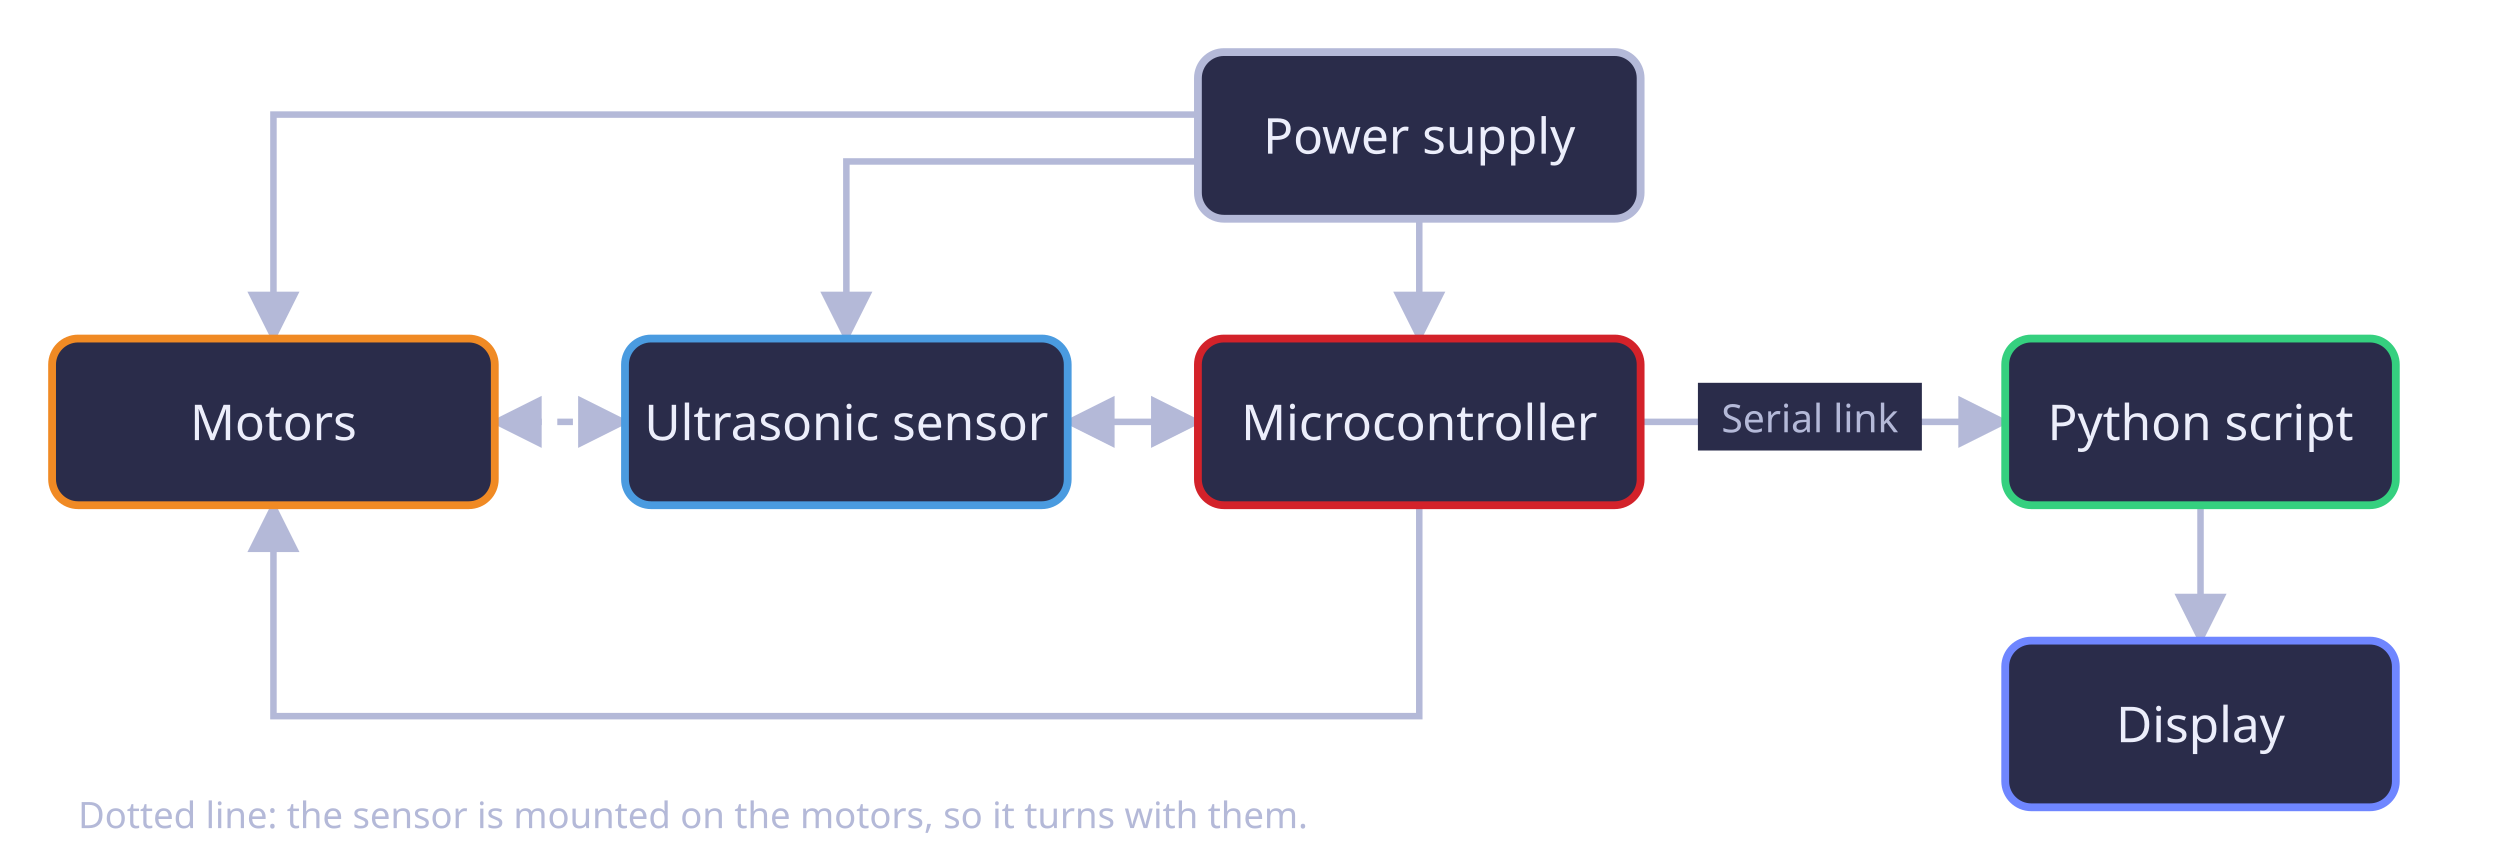
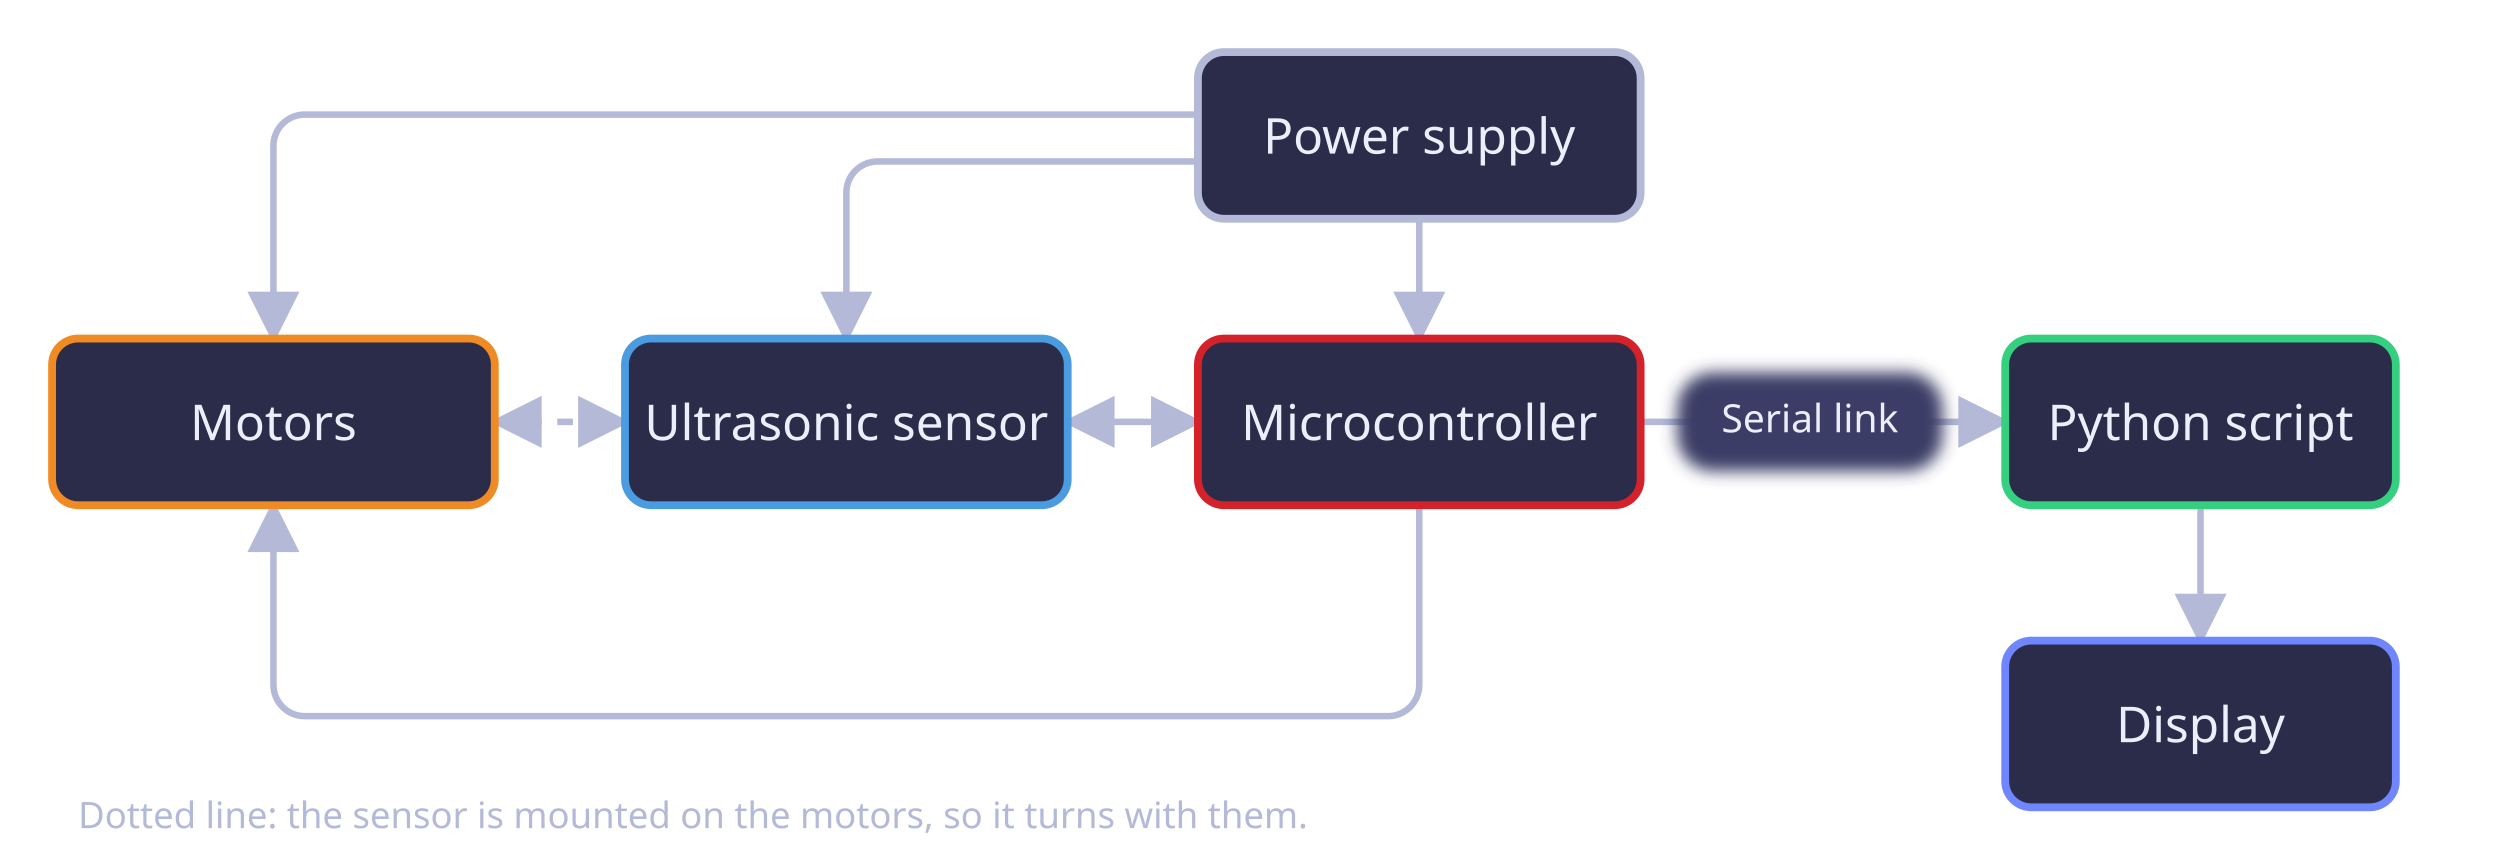
<svg xmlns="http://www.w3.org/2000/svg" style="color-scheme:dark" viewBox="0 0 960 330" width="960" height="330">
+   <style>:not(svg):has(&gt; title){cursor:help}</style>
  <defs>
    <marker id="a" viewBox="0 0 10 10" refX="9" refY="5" markerWidth="8" markerHeight="8" orient="auto-start-reverse">
      <path d="M0 0L10 5L0 10Z" fill="#b4b9d8" />
    </marker>
+     <filter id="soft" x="-20%" y="-60%" width="140%" height="220%">
+       <feGaussianBlur stdDeviation="3" />
+     </filter>
  </defs>
  <g stroke="#b4b9d8" stroke-width="2.5" fill="none" marker-end="url(#a)">
-     <path d="M460 44H105V130" />
-     <path d="M460 62H325V130" />
+     <path d="M460 44H117a12 12 0 0 0-12 12V130" />
+     <path d="M460 62H337a12 12 0 0 0-12 12V130" />
    <path d="M545 84V130" />
-     <path d="M545 194V275H105V194" />
+     <path d="M545 194V263a12 12 0 0 1-12 12H117a12 12 0 0 1-12-12V194" />
    <path d="M630 162H770" />
    <path d="M845 194V246" />
  </g>
  <path d="M410 162H460" stroke="#b4b9d8" stroke-width="2.5" fill="none" marker-start="url(#a)" marker-end="url(#a)" />
  <path d="M190 162H240" stroke="#b4b9d8" stroke-width="2.5" fill="none" stroke-dasharray="6 6" marker-start="url(#a)" marker-end="url(#a)" />
  <g>
    <rect x="460" y="20" width="170" height="64" rx="10" fill="#2a2c4a" stroke="#b4b9d8" stroke-width="3" />
    <text x="545.0" y="59.0" text-anchor="middle" font-size="19" fill="#eceefb" font-family="Atkinson Hyperlegible, Segoe UI, sans-serif">Power supply</text>
  </g>
  <g>
    <rect x="20" y="130" width="170" height="64" rx="10" fill="#2a2c4a" stroke="#f08a24" stroke-width="3" />
    <text x="105.0" y="169.0" text-anchor="middle" font-size="19" fill="#eceefb" font-family="Atkinson Hyperlegible, Segoe UI, sans-serif">Motors</text>
  </g>
  <g>
    <rect x="240" y="130" width="170" height="64" rx="10" fill="#2a2c4a" stroke="#4a9be0" stroke-width="3" />
    <text x="325.0" y="169.0" text-anchor="middle" font-size="19" fill="#eceefb" font-family="Atkinson Hyperlegible, Segoe UI, sans-serif">Ultrasonic sensor</text>
  </g>
  <g>
    <rect x="460" y="130" width="170" height="64" rx="10" fill="#2a2c4a" stroke="#d3222a" stroke-width="3" />
    <text x="545.0" y="169.0" text-anchor="middle" font-size="19" fill="#eceefb" font-family="Atkinson Hyperlegible, Segoe UI, sans-serif">Microcontroller</text>
  </g>
  <g>
    <rect x="770" y="130" width="150" height="64" rx="10" fill="#2a2c4a" stroke="#35d07f" stroke-width="3" />
    <text x="845.0" y="169.0" text-anchor="middle" font-size="19" fill="#eceefb" font-family="Atkinson Hyperlegible, Segoe UI, sans-serif">Python script</text>
  </g>
  <g>
    <rect x="770" y="246" width="150" height="64" rx="10" fill="#2a2c4a" stroke="#6f86ff" stroke-width="3" />
    <text x="845.0" y="285.0" text-anchor="middle" font-size="19" fill="#eceefb" font-family="Atkinson Hyperlegible, Segoe UI, sans-serif">Display</text>
  </g>
  <g>
-     <rect x="652" y="147" width="86" height="26" fill="#2a2c4a" />
-     <text x="695" y="166" text-anchor="middle" font-size="15" fill="#b4b9d8" font-family="Atkinson Hyperlegible, Segoe UI, sans-serif">Serial link</text>
+     <rect x="644" y="143" width="102" height="38" rx="14" fill="#3b3e66" filter="url(#soft)" />
+     <text x="695" y="166" text-anchor="middle" font-size="15" fill="#eceefb" font-family="Atkinson Hyperlegible, Segoe UI, sans-serif">Serial link</text>
  </g>
  <text x="30" y="318" font-size="14" fill="#b4b9d8" font-family="Atkinson Hyperlegible, Segoe UI, sans-serif">Dotted line: the sensor is mounted on the motors, so it turns with them.</text>
</svg>
